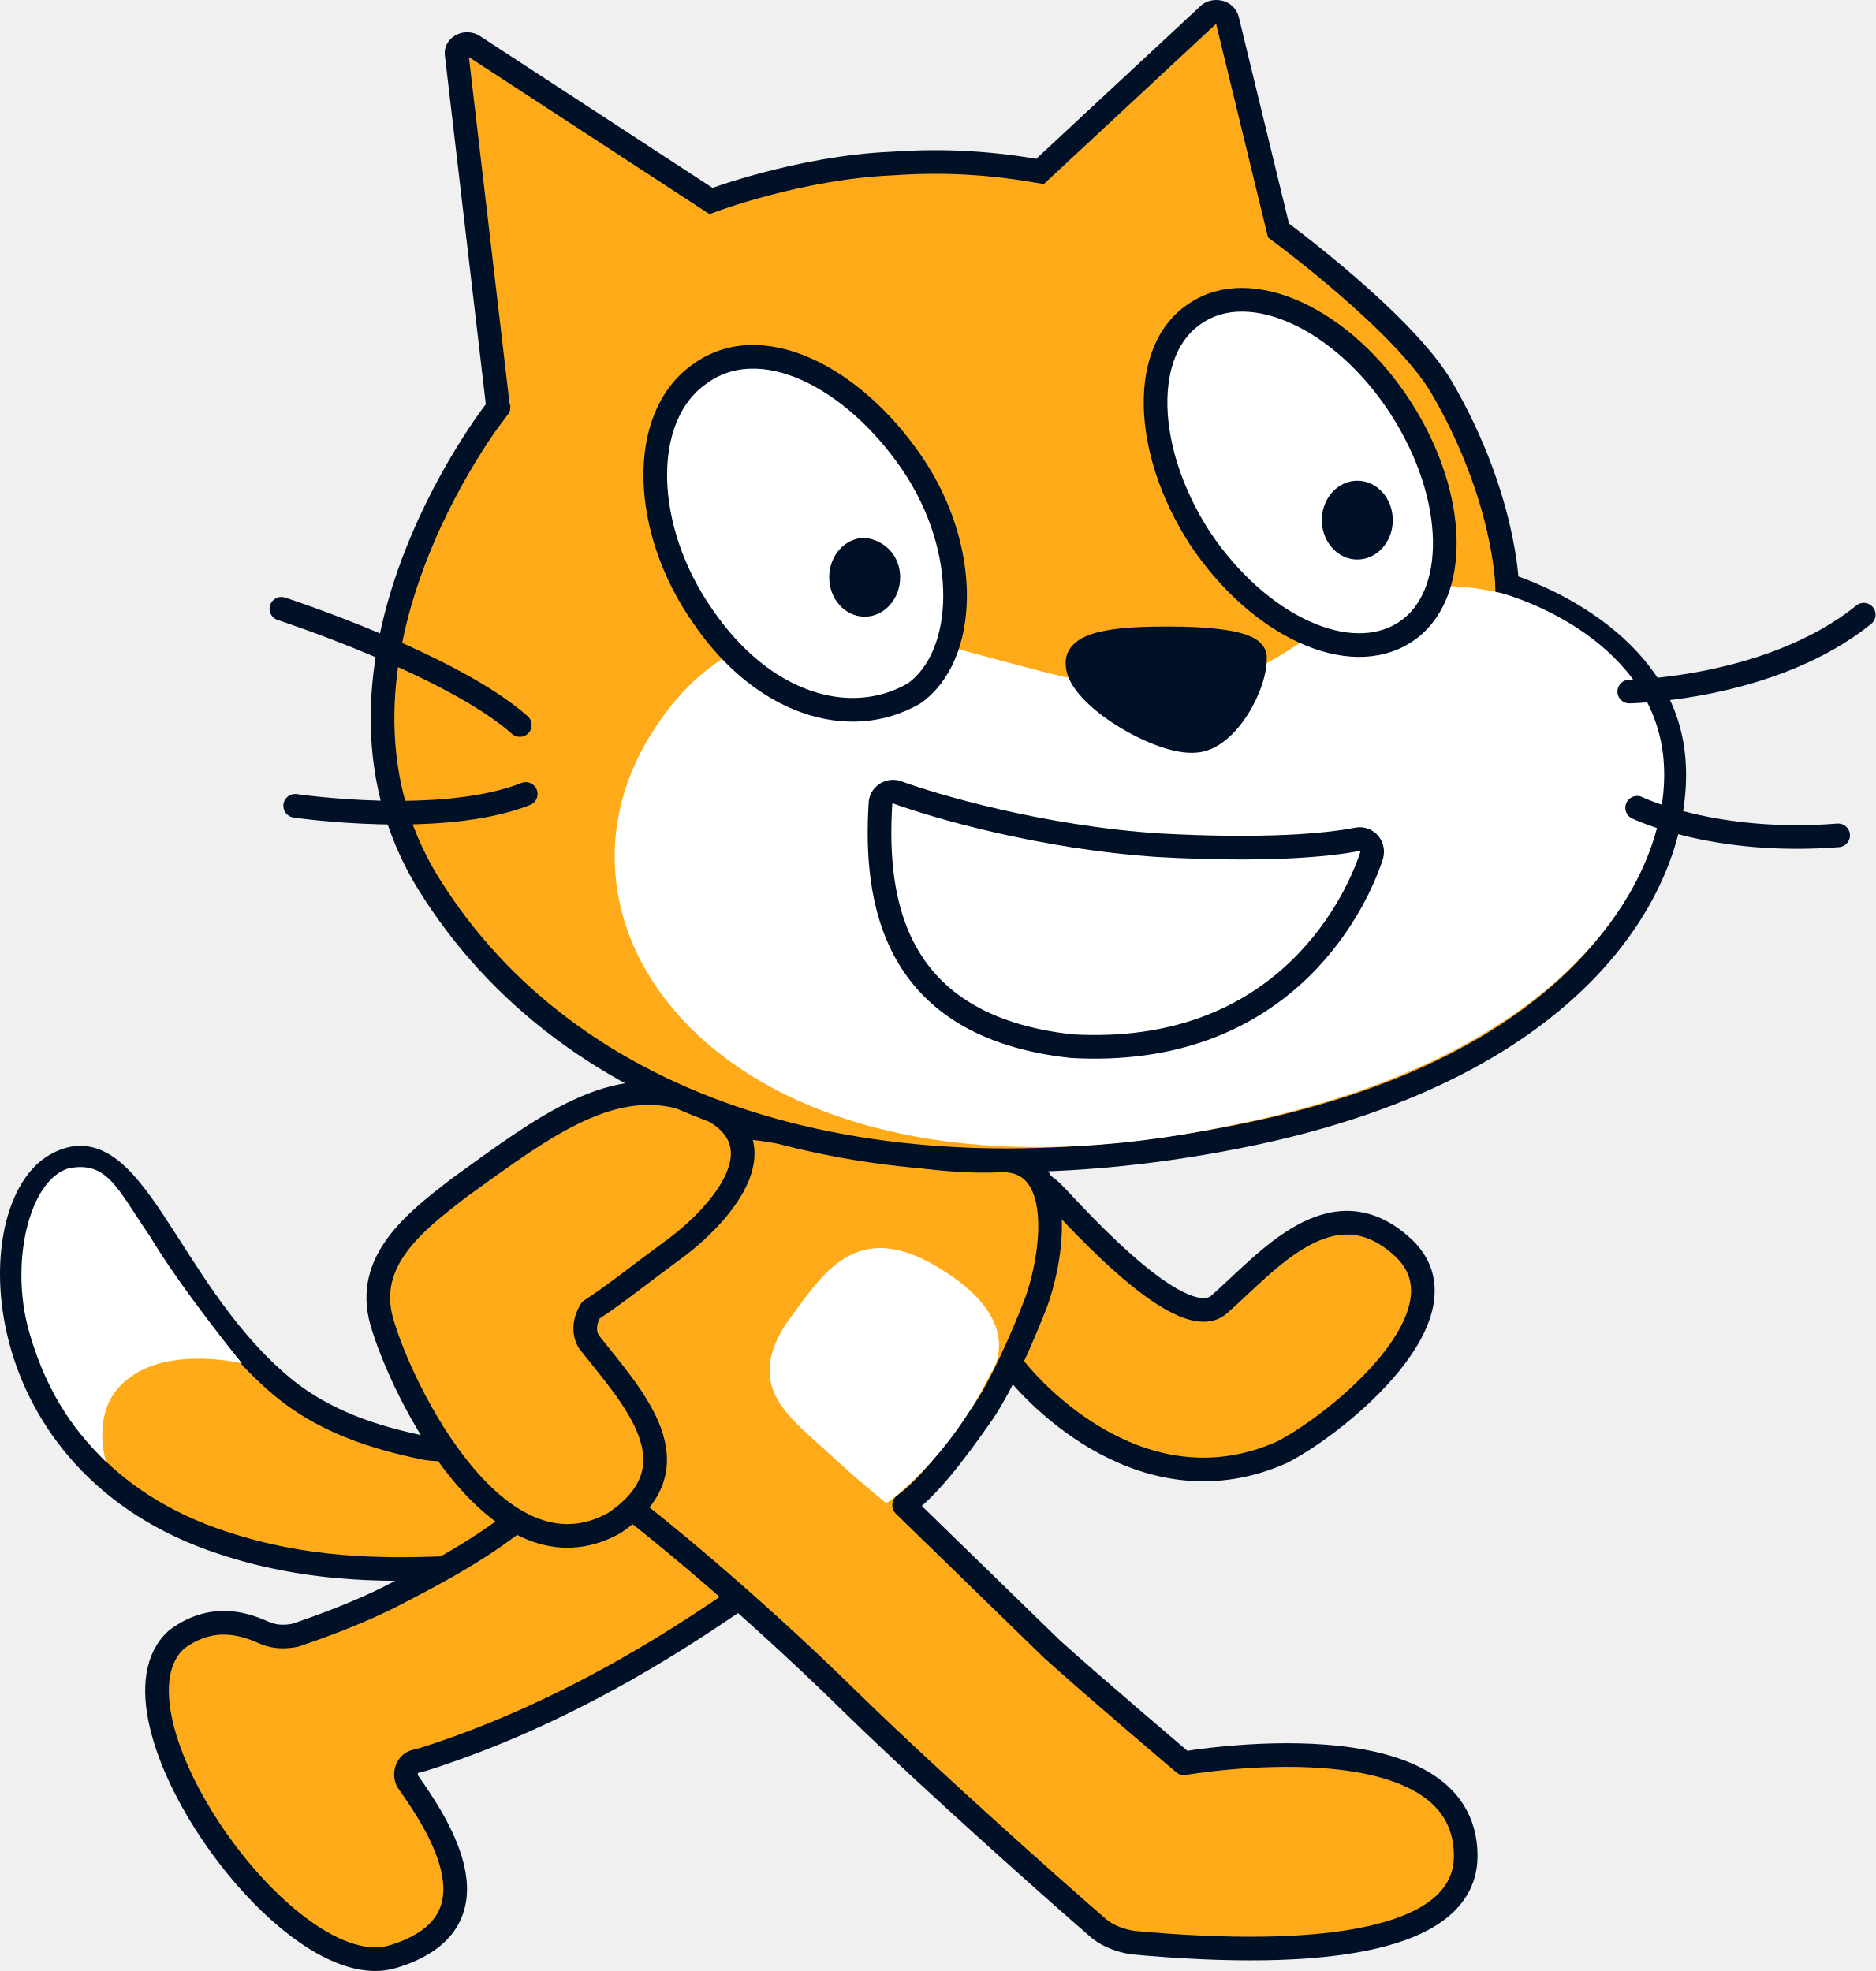
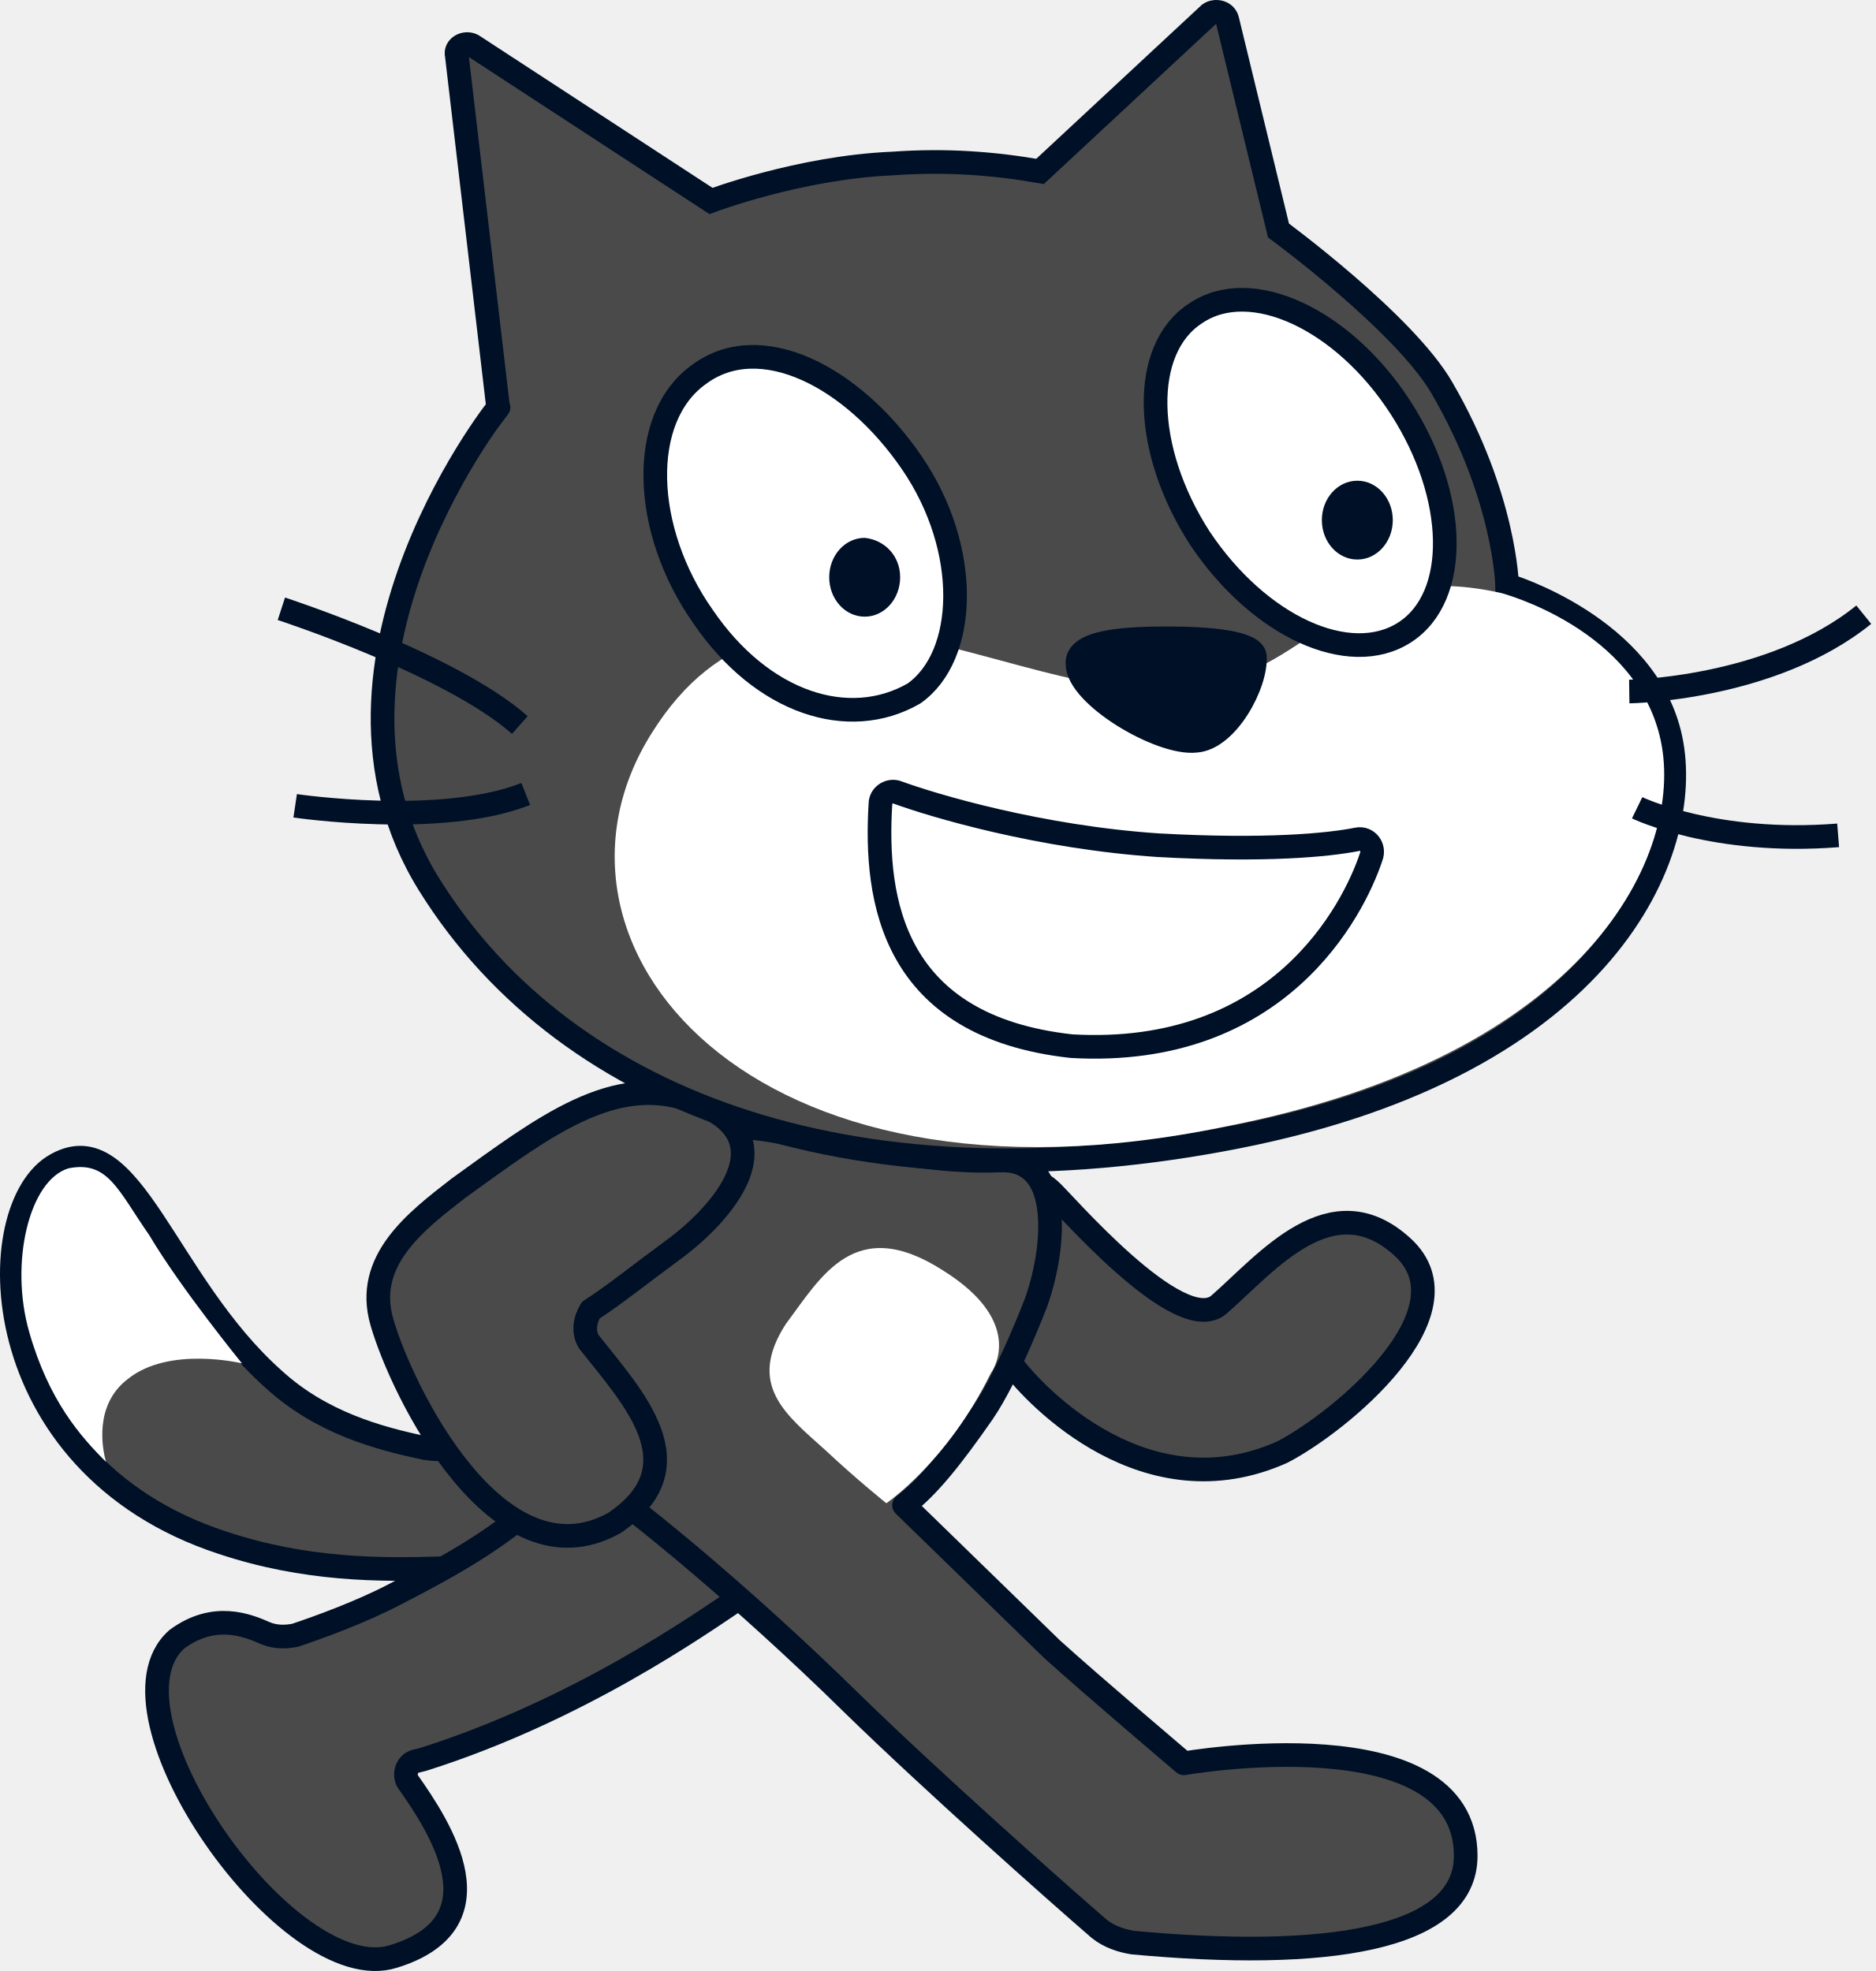
<svg xmlns="http://www.w3.org/2000/svg" width="95.179" height="100.042" viewBox="0.321 0.3 95.179 100.042" version="1.1" xml:space="preserve">
  <g>
    <g id="Page-1" stroke="none" fill-rule="evenodd">
      <g id="costume1">
        <g id="costume1.1">
          <g id="tail">
-             <path d="M 21.9 73.8 C 19.5 73.3 16.6 72.5 14.2 70.3 C 8.7 65.4 7 57.3 3.2 59.4 C -0.7 61.5 -0.6 74.6 11.6 78.6 C 15.8 80 19.6 80 22.7 79.9 C 23.5 79.9 30.4 79.2 32.8 75.8 C 35.2 72.4 33.5 71.5 32.7 71.1 C 31.8 70.6 25.3 74.4 21.9 73.8 Z " stroke="#001026" stroke-width="1.2" fill="#FFAB19" stroke-linecap="round" stroke-linejoin="round" />
-             <path d="M 3.8 59.6 C 1.8 60.2 0.8 64.4 1.8 67.9 C 2.8 71.4 4.4 73.2 5.7 74.5 C 5.5 73.8 5.1 71.6 6.8 70.3 C 8.9 68.6 12.6 69.5 12.6 69.5 C 12.6 69.5 9.5 65.7 7.9 63 C 6.3 60.7 5.8 59.2 3.8 59.6 Z " id="detail" fill="#FFFFFF" stroke-width="1" />
+             <path d="M 21.9 73.8 C 19.5 73.3 16.6 72.5 14.2 70.3 C 8.7 65.4 7 57.3 3.2 59.4 C -0.7 61.5 -0.6 74.6 11.6 78.6 C 15.8 80 19.6 80 22.7 79.9 C 23.5 79.9 30.4 79.2 32.8 75.8 C 35.2 72.4 33.5 71.5 32.7 71.1 C 31.8 70.6 25.3 74.4 21.9 73.8 Z" stroke="#001026" stroke-width="1.2" fill="#4A4A4A" stroke-linecap="round" stroke-linejoin="round" />
+             <path d="M 3.8 59.6 C 1.8 60.2 0.8 64.4 1.8 67.9 C 2.8 71.4 4.4 73.2 5.7 74.5 C 5.5 73.8 5.1 71.6 6.8 70.3 C 8.9 68.6 12.6 69.5 12.6 69.5 C 12.6 69.5 9.5 65.7 7.9 63 C 6.3 60.7 5.8 59.2 3.8 59.6 Z" id="detail" fill="#FFFFFF" stroke-width="1" />
          </g>
-           <path d="M37.7,81.5 C35.9,82.7 29.7,87.1 21.8,89.6 L21.4,89.7 C21,89.8 20.8,90.3 21,90.7 C22.7,93.1 25.8,97.9 20.3,99.6 C15,101.3 5.1,87.2 9.3,83.5 C11.2,82.1 12.9,82.8 13.8,83.2 C14.3,83.4 14.8,83.4 15.3,83.3 C16.5,82.9 18.7,82.1 20.4,81.2 C24.7,79 25.7,78.1 27.7,76.6 C29.7,75.1 34.3,71.4 38,74.6 C41.2,77.3 39.4,80.3 37.7,81.5 Z" id="leg" stroke="#001026" stroke-width="1.2" fill="#FFAB19" stroke-linecap="round" stroke-linejoin="round" />
-           <path d="M53.6,60.7 C54.1,61.1 60.2,68.3 62.2,66.5 C64.6,64.4 67.9,60.3 71.5,63.6 C75.1,66.9 68.3,72.5 65.4,74 C58.5,77.1 52.9,71.2 51.7,69.6 C50.5,68 48.4,65.3 48.4,62.7 C48.5,59.9 51.9,59.2 53.6,60.7 Z" id="arm" stroke="#001026" stroke-width="1.2" fill="#FFAB19" stroke-linecap="round" stroke-linejoin="round" />
+           <path d="M37.7,81.5 C35.9,82.7 29.7,87.1 21.8,89.6 L21.4,89.7 C21,89.8 20.8,90.3 21,90.7 C22.7,93.1 25.8,97.9 20.3,99.6 C15,101.3 5.1,87.2 9.3,83.5 C11.2,82.1 12.9,82.8 13.8,83.2 C14.3,83.4 14.8,83.4 15.3,83.3 C16.5,82.9 18.7,82.1 20.4,81.2 C24.7,79 25.7,78.1 27.7,76.6 C29.7,75.1 34.3,71.4 38,74.6 C41.2,77.3 39.4,80.3 37.7,81.5 Z" id="leg" stroke="#001026" stroke-width="1.2" fill="#4A4A4A" stroke-linecap="round" stroke-linejoin="round" />
+           <path d="M53.6,60.7 C54.1,61.1 60.2,68.3 62.2,66.5 C64.6,64.4 67.9,60.3 71.5,63.6 C75.1,66.9 68.3,72.5 65.4,74 C58.5,77.1 52.9,71.2 51.7,69.6 C50.5,68 48.4,65.3 48.4,62.7 C48.5,59.9 51.9,59.2 53.6,60.7 Z" id="arm" stroke="#001026" stroke-width="1.2" fill="#4A4A4A" stroke-linecap="round" stroke-linejoin="round" />
          <g id="body-and-leg">
-             <path d="M 46.2 76.7 C 47.4 75.8 48.6 74.3 50.2 72 C 51.5 70.1 52.9 66.4 52.9 66.4 C 53.8 63.9 54.4 59.1 51.1 59.2 C 48.9 59.3 46.9 59 43.5 58.5 C 37.5 57.3 36.4 56.5 33.9 60.6 C 31.2 65.4 24.3 68.9 32.8 77.2 C 32.8 77.2 37.7 81 43.6 86.8 C 47.6 90.7 53.9 96.3 56.1 98.2 C 56.6 98.6 57.2 98.8 57.8 98.9 C 67.5 99.8 74.7 98.8 74.7 94.5 C 74.7 87.3 60.4 89.8 60.4 89.8 C 60.4 89.8 55.8 85.9 53.7 84 L 46.2 76.7 Z " id="body" stroke="#001026" stroke-width="1.2" fill="#FFAB19" stroke-linecap="round" stroke-linejoin="round" />
-             <path d="M 50.6 70 C 50.6 70 52.5 67.5 48.2 64.8 C 43.7 61.9 42 65.1 40.2 67.5 C 38.2 70.6 40.2 72.1 42.2 73.9 C 43.8 75.4 45.3 76.6 45.3 76.6 C 45.3 76.6 48.4 74.5 50.6 70 Z " id="tummy" fill="#FFFFFF" stroke-width="1" />
+             <path d="M 46.2 76.7 C 47.4 75.8 48.6 74.3 50.2 72 C 51.5 70.1 52.9 66.4 52.9 66.4 C 53.8 63.9 54.4 59.1 51.1 59.2 C 48.9 59.3 46.9 59 43.5 58.5 C 37.5 57.3 36.4 56.5 33.9 60.6 C 31.2 65.4 24.3 68.9 32.8 77.2 C 32.8 77.2 37.7 81 43.6 86.8 C 47.6 90.7 53.9 96.3 56.1 98.2 C 56.6 98.6 57.2 98.8 57.8 98.9 C 67.5 99.8 74.7 98.8 74.7 94.5 C 74.7 87.3 60.4 89.8 60.4 89.8 C 60.4 89.8 55.8 85.9 53.7 84 L 46.2 76.7 Z" id="body" stroke="#001026" stroke-width="1.2" fill="#4A4A4A" stroke-linecap="round" stroke-linejoin="round" />
+             <path d="M 50.6 70 C 50.6 70 52.5 67.5 48.2 64.8 C 43.7 61.9 42 65.1 40.2 67.5 C 38.2 70.6 40.2 72.1 42.2 73.9 C 43.8 75.4 45.3 76.6 45.3 76.6 C 45.3 76.6 48.4 74.5 50.6 70 Z" id="tummy" fill="#FFFFFF" stroke-width="1" />
          </g>
-           <path d="M30.2,68.4 C32.4,71.2 35.8,74.7 31.5,77.6 C25.6,80.9 20.7,70.9 19.7,67.4 C18.8,64.3 21.4,62.3 23.6,60.6 C27.9,57.5 31.5,54.7 35.5,56.2 C40.5,58 36.9,62 34.4,63.8 C32.9,64.9 31.4,66.1 30.3,66.8 C30,67.3 29.9,67.9 30.2,68.4 Z" id="arm" stroke="#001026" stroke-width="1.2" fill="#FFAB19" stroke-linecap="round" stroke-linejoin="round" />
+           <path d="M30.2,68.4 C32.4,71.2 35.8,74.7 31.5,77.6 C25.6,80.9 20.7,70.9 19.7,67.4 C18.8,64.3 21.4,62.3 23.6,60.6 C27.9,57.5 31.5,54.7 35.5,56.2 C40.5,58 36.9,62 34.4,63.8 C32.9,64.9 31.4,66.1 30.3,66.8 C30,67.3 29.9,67.9 30.2,68.4 Z" id="arm" stroke="#001026" stroke-width="1.2" fill="#4A4A4A" stroke-linecap="round" stroke-linejoin="round" />
          <g id="head">
-             <path d="M 53.1 9 C 50.8 8.6 48.4 8.4 45.6 8.6 C 40.9 8.8 36.4 10.5 36.4 10.5 L 24.3 2.6 C 23.9 2.4 23.4 2.7 23.5 3.1 L 25.6 21 C 26.2 20.2 15 33.8 22.1 45.2 C 29.2 56.6 44.3 61.7 63.1 58 C 81.9 54.3 86.3 43.5 85.1 37.8 C 83.9 32.1 76.8 30 76.8 30 C 76.8 30 76.7 25.5 73.5 20 C 71.6 16.7 65.2 12 65.2 12 L 62.6 1.3 C 62.5 0.9 62 0.8 61.7 1 L 53.1 9 Z " stroke="#001026" stroke-width="1.2" fill="#FFAB19" />
-             <path d="M 76.5 30.4 C 76.5 30.4 83.4 32.2 84.6 37.9 C 85.8 43.6 81 53.9 62.4 57.5 C 38.2 62.5 26.7 48.1 33.4 37.5 C 40.1 26.8 51.6 35.9 60 35.3 C 67.2 34.8 68 28.5 76.5 30.4 Z " id="face" fill="#FFFFFF" stroke-width="1" />
-             <path d="M 45 41.1 C 45 40.7 45.4 40.4 45.8 40.5 C 47.7 41.2 53.1 42.8 59.1 43.2 C 64.5 43.5 67.7 43.2 69.2 42.9 C 69.7 42.8 70.1 43.3 69.9 43.8 C 69 46.5 65.2 54 54.7 53.4 C 45.6 52.4 44.7 46 45 41.1 Z " id="mouth" stroke="#001026" stroke-width="1.2" fill="#FFFFFF" stroke-linecap="round" stroke-linejoin="round" />
-             <path d="M 83 35.4 C 83 35.4 90.2 35.3 94.9 31.5 " id="whisker" stroke="#001026" stroke-width="1.2" stroke-linecap="round" stroke-linejoin="round" fill="none" />
-             <path d="M 83.4 41.3 C 83.4 41.3 87.3 43.2 93.6 42.7 " id="whisker" stroke="#001026" stroke-width="1.2" stroke-linecap="round" stroke-linejoin="round" fill="none" />
-             <path d="M 59.6 32.7 C 61.7 32.7 63.9 32.9 64 33.6 C 64.1 35 62.6 37.8 61 37.9 C 59.2 38.1 55 35.6 55 34 C 54.9 32.8 57.6 32.7 59.6 32.7 Z " id="nose" stroke="#001026" stroke-width="1.2" fill="#001026" stroke-linecap="round" stroke-linejoin="round" />
-             <path d="M 14.6 31.2 C 14.6 31.2 23.2 34 26.7 37.1 " id="whisker" stroke="#001026" stroke-width="1.2" stroke-linecap="round" stroke-linejoin="round" fill="none" />
-             <path d="M 15.3 41.2 C 15.3 41.2 22.7 42.3 27 40.6 " id="whisker" stroke="#001026" stroke-width="1.2" stroke-linecap="round" stroke-linejoin="round" fill="none" />
+             <path d="M 53.1 9 C 50.8 8.6 48.4 8.4 45.6 8.6 C 40.9 8.8 36.4 10.5 36.4 10.5 L 24.3 2.6 C 23.9 2.4 23.4 2.7 23.5 3.1 L 25.6 21 C 26.2 20.2 15 33.8 22.1 45.2 C 29.2 56.6 44.3 61.7 63.1 58 C 81.9 54.3 86.3 43.5 85.1 37.8 C 83.9 32.1 76.8 30 76.8 30 C 76.8 30 76.7 25.5 73.5 20 C 71.6 16.7 65.2 12 65.2 12 L 62.6 1.3 C 62.5 0.9 62 0.8 61.7 1 L 53.1 9 Z" stroke="#001026" stroke-width="1.2" fill="#4A4A4A" />
+             <path d="M 76.5 30.4 C 76.5 30.4 83.4 32.2 84.6 37.9 C 85.8 43.6 81 53.9 62.4 57.5 C 38.2 62.5 26.7 48.1 33.4 37.5 C 40.1 26.8 51.6 35.9 60 35.3 C 67.2 34.8 68 28.5 76.5 30.4 Z" id="face" fill="#FFFFFF" stroke-width="1" />
+             <path d="M 45 41.1 C 45 40.7 45.4 40.4 45.8 40.5 C 47.7 41.2 53.1 42.8 59.1 43.2 C 64.5 43.5 67.7 43.2 69.2 42.9 C 69.7 42.8 70.1 43.3 69.9 43.8 C 69 46.5 65.2 54 54.7 53.4 C 45.6 52.4 44.7 46 45 41.1 Z" id="mouth" stroke="#001026" stroke-width="1.2" fill="#FFFFFF" />
+             <path d="M 83 35.4 C 83 35.4 90.2 35.3 94.9 31.5" id="whisker" stroke="#001026" stroke-width="1.2" fill="none" />
+             <path d="M 83.4 41.3 C 83.4 41.3 87.3 43.2 93.6 42.7" id="whisker" stroke="#001026" stroke-width="1.2" fill="none" />
+             <path d="M 59.6 32.7 C 61.7 32.7 63.9 32.9 64 33.6 C 64.1 35 62.6 37.8 61 37.9 C 59.2 38.1 55 35.6 55 34 C 54.9 32.8 57.6 32.7 59.6 32.7 Z" id="nose" stroke="#001026" stroke-width="1.2" fill="#001026" />
+             <path d="M 14.6 31.2 C 14.6 31.2 23.2 34 26.7 37.1" id="whisker" stroke="#001026" stroke-width="1.2" fill="none" />
+             <path d="M 15.3 41.2 C 15.3 41.2 22.7 42.3 27 40.6" id="whisker" stroke="#001026" stroke-width="1.2" fill="none" />
            <g id="eye">
-               <path d="M 71.4 21 C 74.3 25.5 74.4 30.6 71.6 32.4 C 68.8 34.2 64.2 32.1 61.2 27.6 C 58.3 23.1 58.2 18 61 16.2 C 63.8 14.3 68.5 16.5 71.4 21 Z " id="pupil" stroke="#001026" stroke-width="1.2" fill="#FFFFFF" stroke-linecap="round" stroke-linejoin="round" />
-               <path d="M 71 26.7 C 71 27.8 70.2 28.7 69.2 28.7 C 68.2 28.7 67.4 27.8 67.4 26.7 C 67.4 25.6 68.2 24.7 69.2 24.7 C 70.2 24.7 71 25.6 71 26.7 " id="pupil" fill="#001026" stroke-width="1" />
+               <path d="M 71.4 21 C 74.3 25.5 74.4 30.6 71.6 32.4 C 68.8 34.2 64.2 32.1 61.2 27.6 C 58.3 23.1 58.2 18 61 16.2 C 63.8 14.3 68.5 16.5 71.4 21 Z" stroke="#001026" stroke-width="1.2" fill="#FFFFFF" />
+               <path d="M 71 26.7 C 71 27.8 70.2 28.7 69.2 28.7 C 68.2 28.7 67.4 27.8 67.4 26.7 C 67.4 25.6 68.2 24.7 69.2 24.7 C 70.2 24.7 71 25.6 71 26.7" fill="#001026" />
            </g>
            <g id="eye">
-               <path d="M 46.6 23.8 C 49.6 28.2 49.4 33.6 46.7 35.5 C 43.4 37.4 39 36 36 31.6 C 32.9 27.2 32.7 21.5 35.8 19.3 C 38.9 17 43.6 19.4 46.6 23.8 Z " stroke="#001026" stroke-width="1.2" fill="#FFFFFF" stroke-linecap="round" stroke-linejoin="round" />
-               <path d="M 46 29.6 C 46 30.7 45.2 31.6 44.2 31.6 C 43.2 31.6 42.4 30.7 42.4 29.6 C 42.4 28.5 43.2 27.6 44.2 27.6 C 45.2 27.7 46 28.5 46 29.6 " id="pupil" fill="#001026" stroke-width="1" />
+               <path d="M 46.6 23.8 C 49.6 28.2 49.4 33.6 46.7 35.5 C 43.4 37.4 39 36 36 31.6 C 32.9 27.2 32.7 21.5 35.8 19.3 C 38.9 17 43.6 19.4 46.6 23.8 Z" stroke="#001026" stroke-width="1.2" fill="#FFFFFF" />
+               <path d="M 46 29.6 C 46 30.7 45.2 31.6 44.2 31.6 C 43.2 31.6 42.4 30.7 42.4 29.6 C 42.4 28.5 43.2 27.6 44.2 27.6 C 45.2 27.7 46 28.5 46 29.6" fill="#001026" />
            </g>
          </g>
        </g>
      </g>
    </g>
  </g>
</svg>
